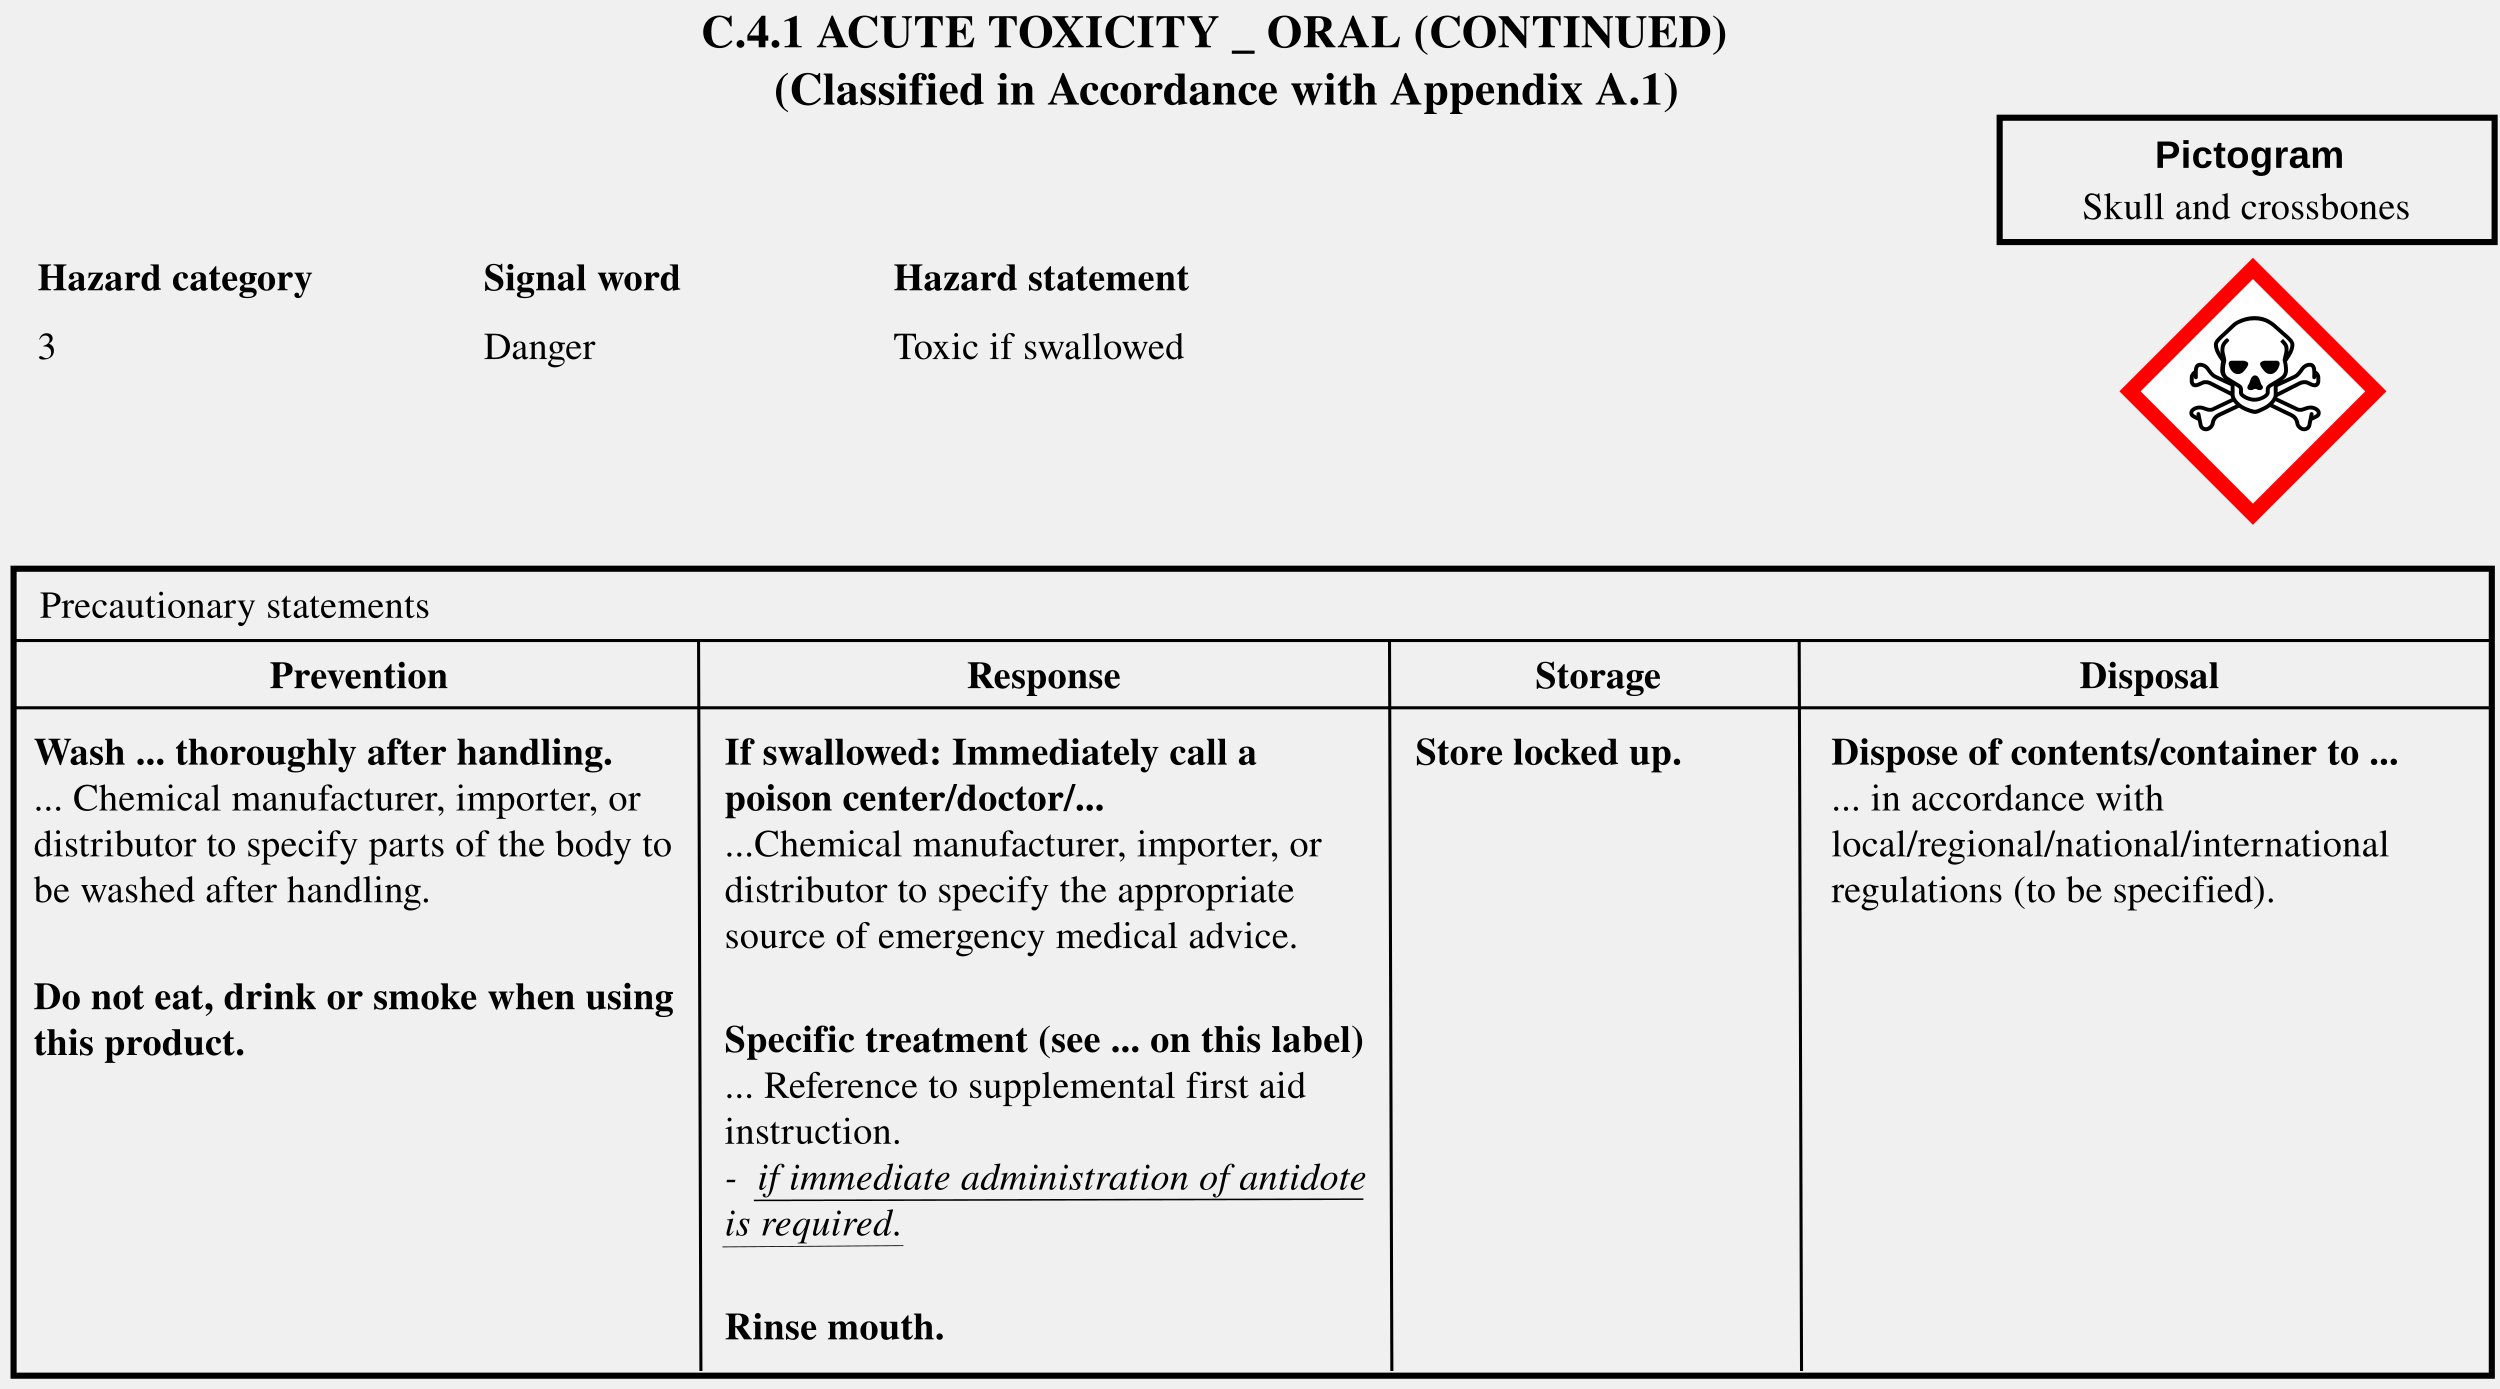
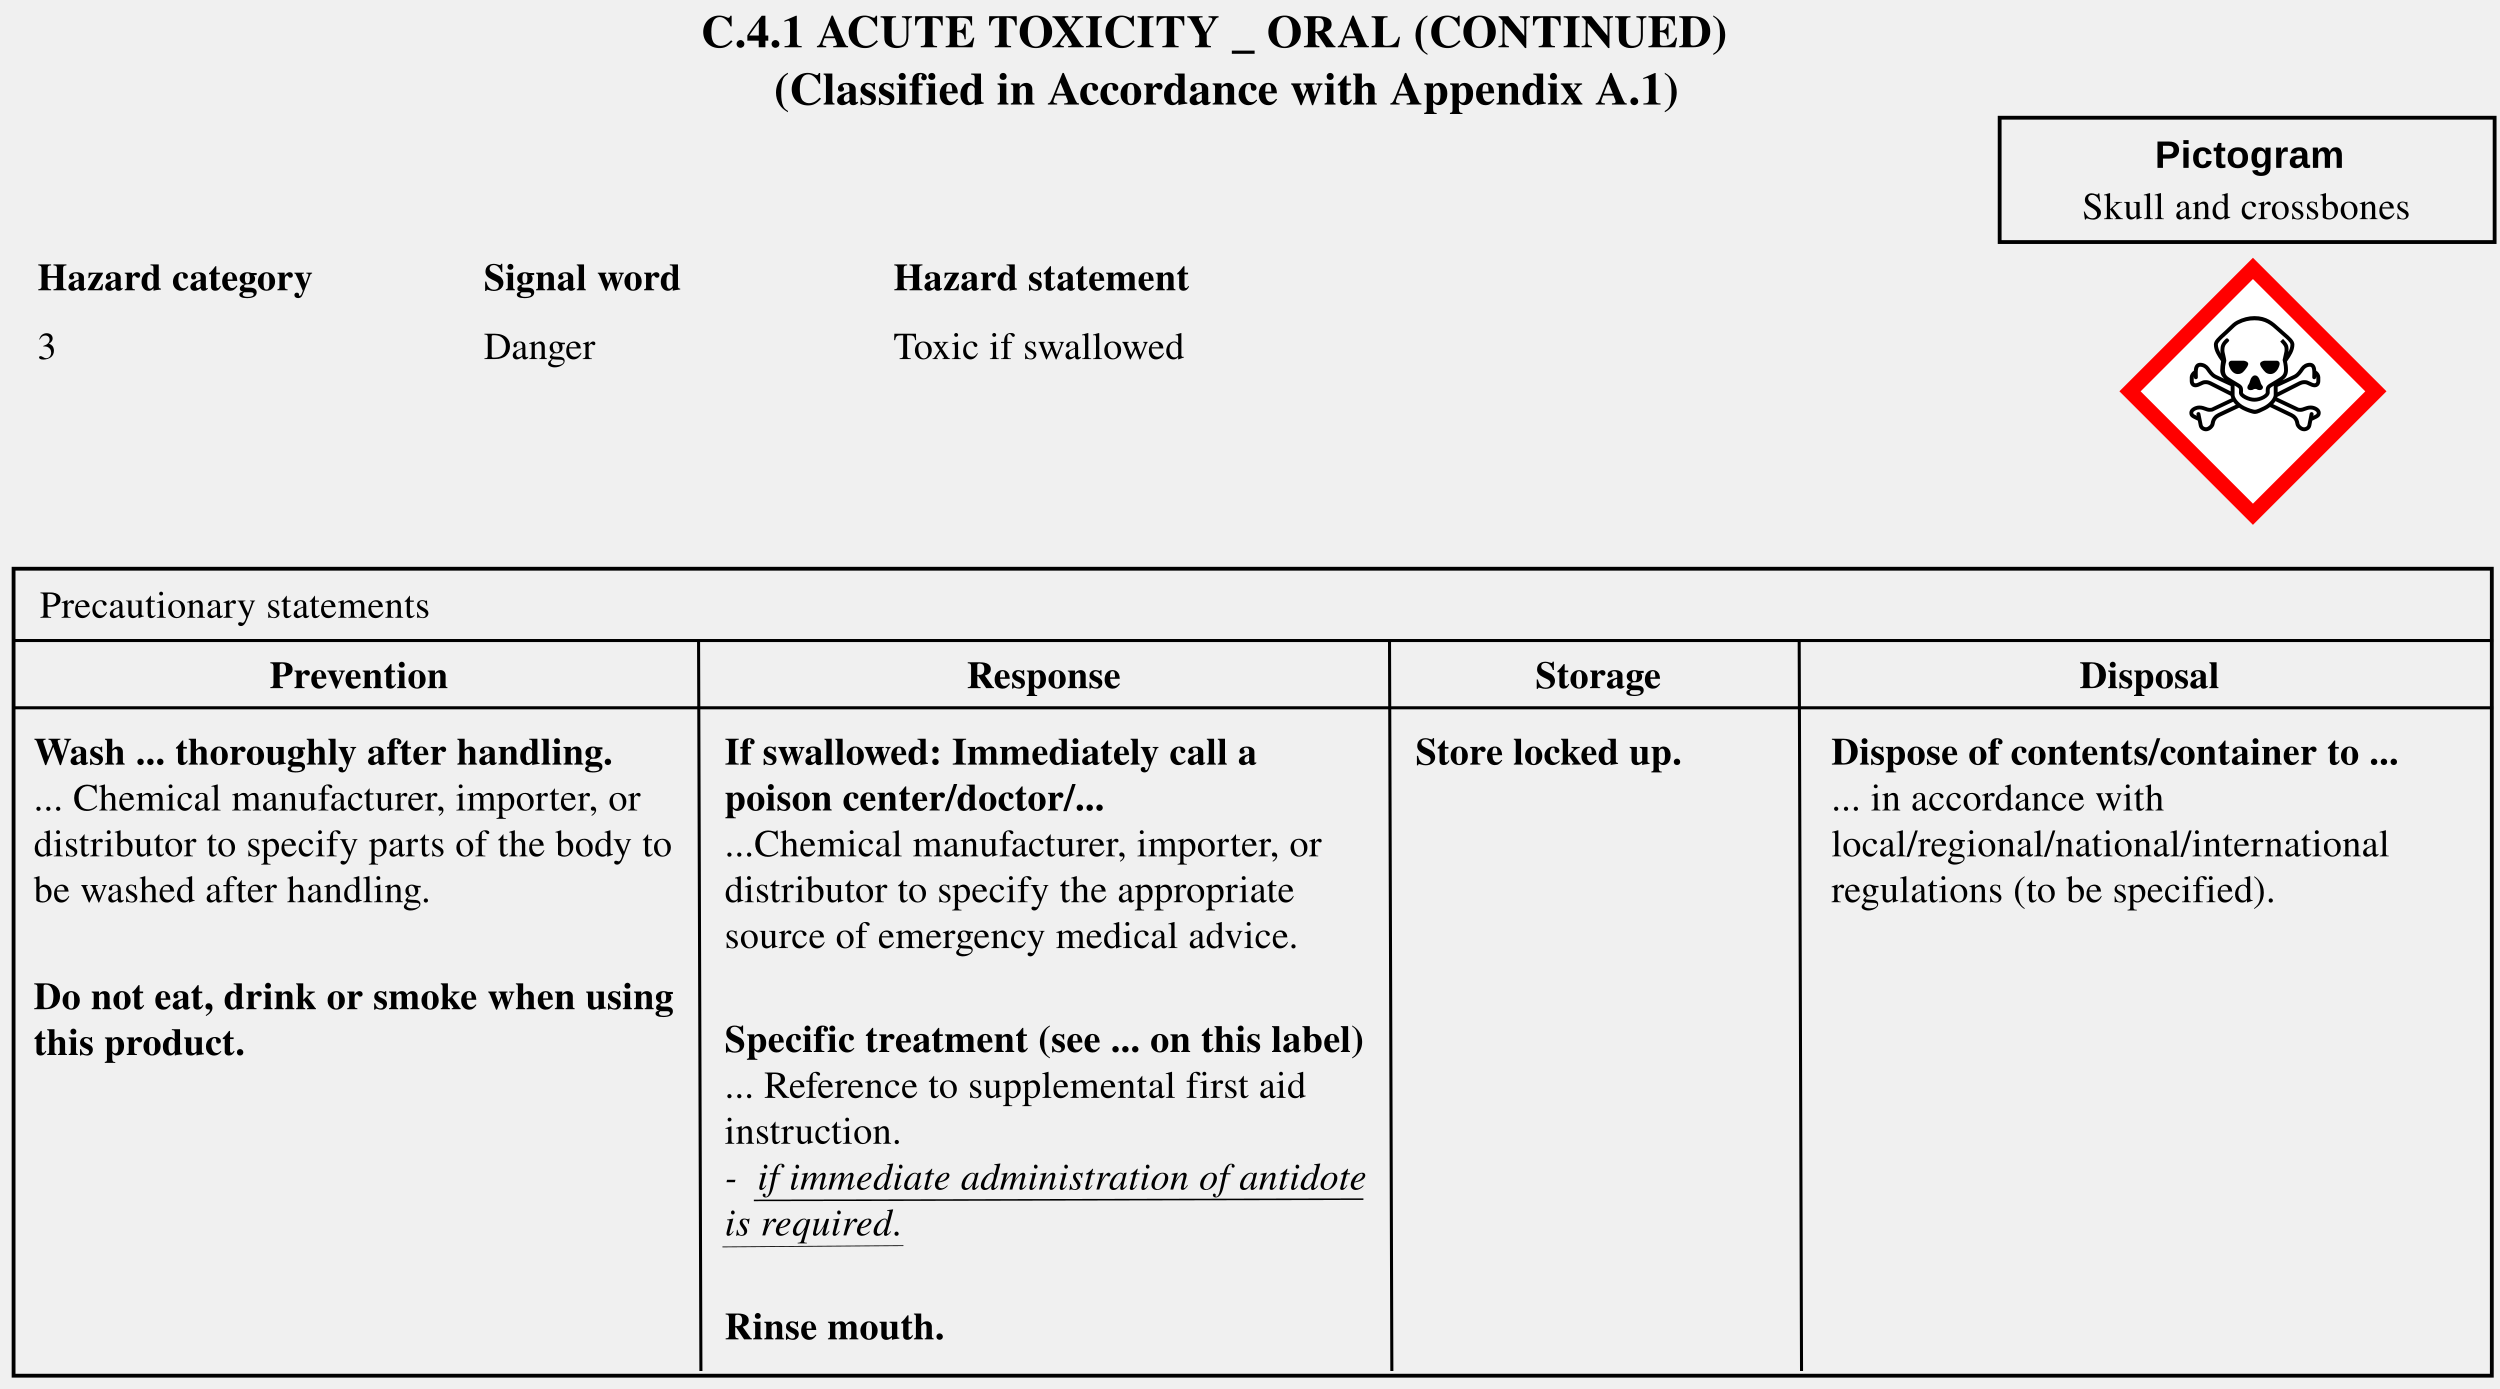
<svg xmlns="http://www.w3.org/2000/svg" width="230.778mm" height="128.135mm" viewBox="0 0 817.716 454.022" id="svg2" version="1.1">
  <defs id="defs4" />
  <g id="layer1" transform="translate(489.8838,-279.0895)">
    <text id="text4140" y="294.537" x="-78.861" style="font-style:normal;font-weight:normal;font-size:15px;line-height:125%;font-family:sans-serif;text-align:center;letter-spacing:0.1px;word-spacing:0px;text-anchor:middle;fill:#000000;fill-opacity:1;stroke:none;stroke-width:1px;stroke-linecap:butt;stroke-linejoin:miter;stroke-opacity:1" xml:space="preserve">
      <tspan id="tspan4144" style="font-style:normal;font-variant:normal;font-weight:bold;font-stretch:normal;font-size:15px;font-family:Times;-inkscape-font-specification:'Times Bold';text-align:center;text-anchor:middle" y="294.537" x="-78.811" dy="0 0 0 0 0 0 0 0 0 0 0 0 0 0 0 0 0 0 0 0 0 -5.79 5.79">C.4.1 ACUTE TOXICITY _ ORAL (CONTINUED)</tspan>
      <tspan style="font-style:normal;font-variant:normal;font-weight:bold;font-stretch:normal;font-size:15px;font-family:Times;-inkscape-font-specification:'Times Bold';text-align:center;text-anchor:middle" y="313.287" x="-78.811" id="tspan4148">(Classified in Accordance with Appendix A.1)</tspan>
    </text>
    <text xml:space="preserve" style="font-style:normal;font-weight:normal;font-size:15px;line-height:180%;font-family:sans-serif;text-align:center;letter-spacing:0.1px;word-spacing:0px;text-anchor:middle;fill:#000000;fill-opacity:1;stroke:none;stroke-width:1px;stroke-linecap:butt;stroke-linejoin:miter;stroke-opacity:1" x="-477.637" y="374.034" id="text4154">
      <tspan id="tspan4158" x="-477.637" y="374.034" style="font-style:normal;font-variant:normal;font-weight:bold;font-stretch:normal;font-size:12.5px;line-height:180%;font-family:Times;-inkscape-font-specification:'Times Bold';text-align:start;text-anchor:start">Hazard category</tspan>
      <tspan x="-477.637" y="396.534" style="font-style:normal;font-variant:normal;font-weight:normal;font-stretch:normal;font-size:12.5px;line-height:180%;font-family:Times;-inkscape-font-specification:Times;text-align:start;text-anchor:start" id="tspan4164">3</tspan>
    </text>
    <text id="text4166" y="374.034" x="-331.637" style="font-style:normal;font-weight:normal;font-size:15px;line-height:180%;font-family:sans-serif;text-align:center;letter-spacing:0.1px;word-spacing:0px;text-anchor:middle;fill:#000000;fill-opacity:1;stroke:none;stroke-width:1px;stroke-linecap:butt;stroke-linejoin:miter;stroke-opacity:1" xml:space="preserve">
      <tspan style="font-style:normal;font-variant:normal;font-weight:bold;font-stretch:normal;font-size:12.5px;line-height:180%;font-family:Times;-inkscape-font-specification:'Times Bold';text-align:start;text-anchor:start" y="374.034" x="-331.637" id="tspan4168">Signal word</tspan>
      <tspan id="tspan4172" style="font-style:normal;font-variant:normal;font-weight:normal;font-stretch:normal;font-size:12.5px;line-height:180%;font-family:Times;-inkscape-font-specification:Times;text-align:start;text-anchor:start" y="396.534" x="-331.637">Danger</tspan>
    </text>
    <text xml:space="preserve" style="font-style:normal;font-weight:normal;font-size:15px;line-height:180%;font-family:sans-serif;text-align:center;letter-spacing:0.1px;word-spacing:0px;text-anchor:middle;fill:#000000;fill-opacity:1;stroke:none;stroke-width:1px;stroke-linecap:butt;stroke-linejoin:miter;stroke-opacity:1" x="-197.637" y="374.034" id="text4174">
      <tspan id="tspan4176" x="-197.637" y="374.034" style="font-style:normal;font-variant:normal;font-weight:bold;font-stretch:normal;font-size:12.5px;line-height:180%;font-family:Times;-inkscape-font-specification:'Times Bold';text-align:start;text-anchor:start">Hazard statement</tspan>
      <tspan x="-197.637" y="396.534" style="font-style:normal;font-variant:normal;font-weight:normal;font-stretch:normal;font-size:12.5px;line-height:180%;font-family:Times;-inkscape-font-specification:Times;text-align:start;text-anchor:start" id="tspan4178">Toxic if swallowed</tspan>
      <tspan x="-197.637" y="419.034" style="font-style:normal;font-variant:normal;font-weight:normal;font-stretch:normal;font-size:12.5px;line-height:180%;font-family:Times;-inkscape-font-specification:Times;text-align:start;text-anchor:start" id="tspan4180" />
    </text>
-     <rect style="fill:none;fill-opacity:1;stroke:#000000;stroke-width:2;stroke-miterlimit:4;stroke-dasharray:none;stroke-dashoffset:0;stroke-opacity:1" id="rect4182" width="161.898" height="40.666" x="164.178" y="317.595" />
+     <rect style="fill:none;fill-opacity:1;stroke:#000000;stroke-width:1.25;stroke-miterlimit:4;stroke-dasharray:none;stroke-dashoffset:0;stroke-opacity:1" id="rect4182" width="161.898" height="40.666" x="164.178" y="317.595" />
    <text id="text4184" y="328.262" x="191.167" style="font-style:normal;font-weight:normal;font-size:15px;line-height:180%;font-family:sans-serif;text-align:center;letter-spacing:0.1px;word-spacing:0px;text-anchor:middle;fill:#000000;fill-opacity:1;stroke:none;stroke-width:1px;stroke-linecap:butt;stroke-linejoin:miter;stroke-opacity:1" xml:space="preserve">
      <tspan style="font-style:normal;font-variant:normal;font-weight:bold;font-stretch:normal;font-size:12.5px;line-height:180%;font-family:Times;-inkscape-font-specification:'Times Bold';text-align:start;text-anchor:start" y="328.262" x="191.167" id="tspan4186" />
      <tspan id="tspan4190" style="font-style:normal;font-variant:normal;font-weight:normal;font-stretch:normal;font-size:12.5px;line-height:180%;font-family:Times;-inkscape-font-specification:Times;text-align:start;text-anchor:start" y="350.762" x="191.167">Skull and crossbones</tspan>
    </text>
    <text xml:space="preserve" style="font-style:normal;font-weight:normal;font-size:15px;line-height:180%;font-family:sans-serif;text-align:center;letter-spacing:0.1px;word-spacing:0px;text-anchor:middle;fill:#000000;fill-opacity:1;stroke:none;stroke-width:1px;stroke-linecap:butt;stroke-linejoin:miter;stroke-opacity:1" x="214.953" y="310.652" id="text4194">
      <tspan id="tspan4196" x="214.953" y="310.652" style="font-style:normal;font-variant:normal;font-weight:bold;font-stretch:normal;font-size:12.5px;line-height:180%;font-family:Times;-inkscape-font-specification:'Times Bold';text-align:start;text-anchor:start" />
      <tspan x="214.953" y="333.99" style="font-style:normal;font-variant:normal;font-weight:bold;font-stretch:normal;font-size:12.5px;line-height:180%;font-family:Arial;-inkscape-font-specification:'Arial Bold';text-align:start;text-anchor:start" id="tspan4198">Pictogram</tspan>
    </text>
-     <rect style="fill:none;fill-opacity:1;stroke:#000000;stroke-width:2;stroke-miterlimit:4;stroke-dasharray:none;stroke-dashoffset:0;stroke-opacity:1" id="rect4200" width="810.6" height="263.948" x="-485.443" y="465.114" />
+     <rect style="fill:none;fill-opacity:1;stroke:#000000;stroke-width:1.25;stroke-miterlimit:4;stroke-dasharray:none;stroke-dashoffset:0;stroke-opacity:1" id="rect4200" width="810.6" height="263.948" x="-485.443" y="465.114" />
    <path style="fill:none;fill-rule:evenodd;stroke:#000000;stroke-width:1px;stroke-linecap:butt;stroke-linejoin:miter;stroke-opacity:1" d="m -485.443,488.598 811.026,0" id="path4202" />
    <path id="path4204" d="m -485.443,510.598 811.026,0" style="fill:none;fill-rule:evenodd;stroke:#000000;stroke-width:1px;stroke-linecap:butt;stroke-linejoin:miter;stroke-opacity:1" />
    <path style="fill:none;fill-rule:evenodd;stroke:#000000;stroke-width:1px;stroke-linecap:butt;stroke-linejoin:miter;stroke-opacity:1" d="m -261.394,488.133 0.767,239.395" id="path4206" />
    <path id="path4208" d="m -35.394,488.133 0.767,239.395" style="fill:none;fill-rule:evenodd;stroke:#000000;stroke-width:1px;stroke-linecap:butt;stroke-linejoin:miter;stroke-opacity:1" />
    <path style="fill:none;fill-rule:evenodd;stroke:#000000;stroke-width:1px;stroke-linecap:butt;stroke-linejoin:miter;stroke-opacity:1" d="m 98.606,488.133 0.767,239.395" id="path4210" />
    <text id="text4212" y="504.171" x="-401.675" style="font-style:normal;font-weight:normal;font-size:15px;line-height:180%;font-family:sans-serif;text-align:center;letter-spacing:0.1px;word-spacing:0px;text-anchor:middle;fill:#000000;fill-opacity:1;stroke:none;stroke-width:1px;stroke-linecap:butt;stroke-linejoin:miter;stroke-opacity:1" xml:space="preserve">
      <tspan id="tspan4218" style="font-style:normal;font-variant:normal;font-weight:bold;font-stretch:normal;font-size:12.5px;line-height:180%;font-family:Times;-inkscape-font-specification:'Times Bold';text-align:start;text-anchor:start" y="504.171" x="-401.675">Prevention</tspan>
    </text>
    <text xml:space="preserve" style="font-style:normal;font-weight:normal;font-size:15px;line-height:180%;font-family:sans-serif;text-align:center;letter-spacing:0.1px;word-spacing:0px;text-anchor:middle;fill:#000000;fill-opacity:1;stroke:none;stroke-width:1px;stroke-linecap:butt;stroke-linejoin:miter;stroke-opacity:1" x="-173.675" y="504.171" id="text4225">
      <tspan x="-173.675" y="504.171" style="font-style:normal;font-variant:normal;font-weight:bold;font-stretch:normal;font-size:12.5px;line-height:180%;font-family:Times;-inkscape-font-specification:'Times Bold';text-align:start;text-anchor:start" id="tspan4227">Response</tspan>
    </text>
    <text id="text4229" y="504.171" x="12.325" style="font-style:normal;font-weight:normal;font-size:15px;line-height:180%;font-family:sans-serif;text-align:center;letter-spacing:0.1px;word-spacing:0px;text-anchor:middle;fill:#000000;fill-opacity:1;stroke:none;stroke-width:1px;stroke-linecap:butt;stroke-linejoin:miter;stroke-opacity:1" xml:space="preserve">
      <tspan id="tspan4231" style="font-style:normal;font-variant:normal;font-weight:bold;font-stretch:normal;font-size:12.5px;line-height:180%;font-family:Times;-inkscape-font-specification:'Times Bold';text-align:start;text-anchor:start" y="504.171" x="12.325">Storage</tspan>
    </text>
    <text xml:space="preserve" style="font-style:normal;font-weight:normal;font-size:15px;line-height:180%;font-family:sans-serif;text-align:center;letter-spacing:0.1px;word-spacing:0px;text-anchor:middle;fill:#000000;fill-opacity:1;stroke:none;stroke-width:1px;stroke-linecap:butt;stroke-linejoin:miter;stroke-opacity:1" x="190.325" y="504.171" id="text4233">
      <tspan x="190.325" y="504.171" style="font-style:normal;font-variant:normal;font-weight:bold;font-stretch:normal;font-size:12.5px;line-height:180%;font-family:Times;-inkscape-font-specification:'Times Bold';text-align:start;text-anchor:start" id="tspan4235">Disposal</tspan>
    </text>
    <text xml:space="preserve" style="font-style:normal;font-weight:normal;font-size:15px;line-height:180%;font-family:sans-serif;text-align:center;letter-spacing:0.1px;word-spacing:0px;text-anchor:middle;fill:#000000;fill-opacity:1;stroke:none;stroke-width:1px;stroke-linecap:butt;stroke-linejoin:miter;stroke-opacity:1" x="-476.869" y="481.152" id="text4237">
      <tspan x="-476.869" y="481.152" style="font-style:normal;font-variant:normal;font-weight:normal;font-stretch:normal;font-size:12.5px;line-height:180%;font-family:Times;-inkscape-font-specification:Times;text-align:start;text-anchor:start" id="tspan4239">Precautionary statements</tspan>
    </text>
    <text id="text4241" y="529.178" x="-478.869" style="font-style:normal;font-weight:normal;font-size:15px;line-height:120%;font-family:sans-serif;text-align:center;letter-spacing:0.1px;word-spacing:0px;text-anchor:middle;fill:#000000;fill-opacity:1;stroke:none;stroke-width:1px;stroke-linecap:butt;stroke-linejoin:miter;stroke-opacity:1" xml:space="preserve">
      <tspan id="tspan4243" style="font-style:normal;font-variant:normal;font-weight:bold;font-stretch:normal;font-size:12.5px;line-height:120%;font-family:Times;-inkscape-font-specification:'Times Bold';text-align:start;text-anchor:start" y="529.178" x="-478.869">Wash ... thoroughly after handling.</tspan>
      <tspan style="font-style:normal;font-variant:normal;font-weight:normal;font-stretch:normal;font-size:12.5px;line-height:120%;font-family:Times;-inkscape-font-specification:Times;text-align:start;text-anchor:start" y="544.178" x="-478.869" id="tspan4245">... Chemical manufacturer, importer, or</tspan>
      <tspan style="font-style:normal;font-variant:normal;font-weight:normal;font-stretch:normal;font-size:12.5px;line-height:120%;font-family:Times;-inkscape-font-specification:Times;text-align:start;text-anchor:start" y="559.178" x="-478.869" id="tspan4247">distributor to specify parts of the body to</tspan>
      <tspan style="font-style:normal;font-variant:normal;font-weight:normal;font-stretch:normal;font-size:12.5px;line-height:120%;font-family:Times;-inkscape-font-specification:Times;text-align:start;text-anchor:start" y="574.178" x="-478.869" id="tspan4249">be washed after handling.</tspan>
    </text>
    <text xml:space="preserve" style="font-style:normal;font-weight:normal;font-size:15px;line-height:120%;font-family:sans-serif;text-align:center;letter-spacing:0.1px;word-spacing:0px;text-anchor:middle;fill:#000000;fill-opacity:1;stroke:none;stroke-width:1px;stroke-linecap:butt;stroke-linejoin:miter;stroke-opacity:1" x="-478.869" y="609.178" id="text4251">
      <tspan id="tspan4259" x="-478.869" y="609.178" style="font-style:normal;font-variant:normal;font-weight:bold;font-stretch:normal;font-size:12.5px;line-height:120%;font-family:Times;-inkscape-font-specification:'Times Bold';text-align:start;text-anchor:start">Do not eat, drink or smoke when using</tspan>
      <tspan x="-478.869" y="624.178" style="font-style:normal;font-variant:normal;font-weight:bold;font-stretch:normal;font-size:12.5px;line-height:120%;font-family:Times;-inkscape-font-specification:'Times Bold';text-align:start;text-anchor:start" id="tspan4270">this product.</tspan>
    </text>
    <text xml:space="preserve" style="font-style:normal;font-weight:normal;font-size:15px;line-height:120%;font-family:sans-serif;text-align:center;letter-spacing:0.1px;word-spacing:0px;text-anchor:middle;fill:#000000;fill-opacity:1;stroke:none;stroke-width:1px;stroke-linecap:butt;stroke-linejoin:miter;stroke-opacity:1" x="-252.869" y="529.178" id="text4272">
      <tspan id="tspan4280" x="-252.869" y="529.178" style="font-style:normal;font-variant:normal;font-weight:bold;font-stretch:normal;font-size:12.5px;line-height:120%;font-family:Times;-inkscape-font-specification:'Times Bold';text-align:start;text-anchor:start">If swallowed: Immediately call a</tspan>
      <tspan x="-252.869" y="544.178" style="font-style:normal;font-variant:normal;font-weight:bold;font-stretch:normal;font-size:12.5px;line-height:120%;font-family:Times;-inkscape-font-specification:'Times Bold';text-align:start;text-anchor:start" id="tspan4291">poison center/doctor/...</tspan>
      <tspan x="-252.869" y="559.178" style="font-style:normal;font-variant:normal;font-weight:normal;font-stretch:normal;font-size:12.5px;line-height:120%;font-family:Times;-inkscape-font-specification:Times;text-align:start;text-anchor:start" id="tspan4293">...Chemical manufacturer, importer, or</tspan>
      <tspan x="-252.869" y="574.178" style="font-style:normal;font-variant:normal;font-weight:normal;font-stretch:normal;font-size:12.5px;line-height:120%;font-family:Times;-inkscape-font-specification:Times;text-align:start;text-anchor:start" id="tspan4295">distributor to specify the appropriate</tspan>
      <tspan x="-252.869" y="589.178" style="font-style:normal;font-variant:normal;font-weight:normal;font-stretch:normal;font-size:12.5px;line-height:120%;font-family:Times;-inkscape-font-specification:Times;text-align:start;text-anchor:start" id="tspan4297">source of emergency medical advice.</tspan>
    </text>
    <text id="text4299" y="623.178" x="-252.869" style="font-style:normal;font-weight:normal;font-size:15px;line-height:120%;font-family:sans-serif;text-align:center;letter-spacing:0.1px;word-spacing:0px;text-anchor:middle;fill:#000000;fill-opacity:1;stroke:none;stroke-width:1px;stroke-linecap:butt;stroke-linejoin:miter;stroke-opacity:1" xml:space="preserve">
      <tspan id="tspan4309" style="font-style:normal;font-variant:normal;font-weight:bold;font-stretch:normal;font-size:12.5px;line-height:120%;font-family:Times;-inkscape-font-specification:'Times Bold';text-align:start;text-anchor:start" y="623.178" x="-252.869">Specific treatment (see ... on this label)</tspan>
      <tspan style="font-style:normal;font-variant:normal;font-weight:normal;font-stretch:normal;font-size:12.5px;line-height:120%;font-family:Times;-inkscape-font-specification:Times;text-align:start;text-anchor:start" y="638.178" x="-252.869" id="tspan4325">... Reference to supplemental first aid</tspan>
      <tspan style="font-style:normal;font-variant:normal;font-weight:normal;font-stretch:normal;font-size:12.5px;line-height:120%;font-family:Times;-inkscape-font-specification:Times;text-align:start;text-anchor:start" y="653.178" x="-252.869" id="tspan4327">instruction.</tspan>
      <tspan style="font-style:italic;font-variant:normal;font-weight:500;font-stretch:normal;font-size:12.5px;line-height:120%;font-family:Times;-inkscape-font-specification:'Times Medium Italic';text-align:start;text-anchor:start" y="668.178" x="-252.869" id="tspan4329">-  if immediate administration of antidote</tspan>
      <tspan style="font-style:italic;font-variant:normal;font-weight:500;font-stretch:normal;font-size:12.5px;line-height:120%;font-family:Times;-inkscape-font-specification:'Times Medium Italic';text-align:start;text-anchor:start" y="683.178" x="-252.869" id="tspan4331">is required.</tspan>
    </text>
    <path style="fill:none;fill-rule:evenodd;stroke:#000000;stroke-width:0.5;stroke-linecap:butt;stroke-linejoin:miter;stroke-miterlimit:4;stroke-dasharray:none;stroke-opacity:1" d="m -243.311,671.728 199.379,-0.411" id="path4335" />
    <path id="path4337" d="m -253.585,686.94 59.192,-0.416" style="fill:none;fill-rule:evenodd;stroke:#000000;stroke-width:0.274;stroke-linecap:butt;stroke-linejoin:miter;stroke-miterlimit:4;stroke-dasharray:none;stroke-opacity:1" />
    <text xml:space="preserve" style="font-style:normal;font-weight:normal;font-size:15px;line-height:120%;font-family:sans-serif;text-align:center;letter-spacing:0.1px;word-spacing:0px;text-anchor:middle;fill:#000000;fill-opacity:1;stroke:none;stroke-width:1px;stroke-linecap:butt;stroke-linejoin:miter;stroke-opacity:1" x="-252.869" y="717.178" id="text4339">
      <tspan id="tspan4349" x="-252.869" y="717.178" style="font-style:normal;font-variant:normal;font-weight:bold;font-stretch:normal;font-size:12.5px;line-height:120%;font-family:Times;-inkscape-font-specification:'Times Bold';text-align:start;text-anchor:start">Rinse mouth.</tspan>
    </text>
    <text id="text4365" y="529.178" x="-26.869" style="font-style:normal;font-weight:normal;font-size:15px;line-height:120%;font-family:sans-serif;text-align:center;letter-spacing:0.1px;word-spacing:0px;text-anchor:middle;fill:#000000;fill-opacity:1;stroke:none;stroke-width:1px;stroke-linecap:butt;stroke-linejoin:miter;stroke-opacity:1" xml:space="preserve">
      <tspan id="tspan4375" style="font-style:normal;font-variant:normal;font-weight:bold;font-stretch:normal;font-size:12.5px;line-height:120%;font-family:Times;-inkscape-font-specification:'Times Bold';text-align:start;text-anchor:start" y="529.178" x="-26.869">Store locked up.</tspan>
    </text>
    <text xml:space="preserve" style="font-style:normal;font-weight:normal;font-size:15px;line-height:120%;font-family:sans-serif;text-align:center;letter-spacing:0.1px;word-spacing:0px;text-anchor:middle;fill:#000000;fill-opacity:1;stroke:none;stroke-width:1px;stroke-linecap:butt;stroke-linejoin:miter;stroke-opacity:1" x="109.131" y="529.178" id="text4391">
      <tspan x="109.131" y="529.178" style="font-style:normal;font-variant:normal;font-weight:bold;font-stretch:normal;font-size:12.5px;line-height:120%;font-family:Times;-inkscape-font-specification:'Times Bold';text-align:start;text-anchor:start" id="tspan4393">Dispose of contents/container to ...</tspan>
      <tspan x="109.131" y="544.178" style="font-style:normal;font-variant:normal;font-weight:normal;font-stretch:normal;font-size:12.5px;line-height:120%;font-family:Times;-inkscape-font-specification:Times;text-align:start;text-anchor:start" id="tspan4399">... in accordance with</tspan>
      <tspan x="109.131" y="559.178" style="font-style:normal;font-variant:normal;font-weight:normal;font-stretch:normal;font-size:12.5px;line-height:120%;font-family:Times;-inkscape-font-specification:Times;text-align:start;text-anchor:start" id="tspan4401">local/regional/national/international</tspan>
      <tspan x="109.131" y="574.178" style="font-style:normal;font-variant:normal;font-weight:normal;font-stretch:normal;font-size:12.5px;line-height:120%;font-family:Times;-inkscape-font-specification:Times;text-align:start;text-anchor:start" id="tspan4403">regulations (to be specified).</tspan>
    </text>
    <g id="g4487" transform="matrix(0.1213281,0,0,0.1213281,202.4354,362.508)">
      <path id="path4475" d="m 367.5,727.4 360,-360 -360,-360 -360,360 z" style="fill:#ff0000" />
      <path id="path4477" d="M 367.5,670.3 64.7,367.5 367.5,64.7 670.3,367.5 Z" style="fill:#ffffff" />
      <path id="path4479" d="m 361.6,364.2 c 8.23,0 5.45,-3.33 12.48,-3.33 5.73,0 3.79,3.24 11.56,3.24 7.21,0 8.97,-5.45 8.97,-7.67 0,-3.42 -3.88,-5.62 -5.64,-10.26 -1.76,-4.62 -5.18,-21.72 -15.62,-21.72 -3.84,0 -6.1,1.57 -8.97,4.99 -4.71,5.55 -5.09,14.87 -8,18.49 -2.87,3.51 -3.98,7.28 -3.98,9.25 0,2.13 1.02,7 9.25,7 m -80.55,58.51 -7.9,3.74 c -7.91,3.81 -17.78,11.77 -19.83,28.1 -0.34,2.68 -6.39,9.79 -12.59,9.79 -3.81,0 -8.32,-2.52 -8.94,-6.27 -1.08,-6.44 -5.95,-29.55 -6.16,-30.53 -0.6,-2.85 -3.4,-4.68 -6.26,-4.07 -2.86,0.61 -4.68,3.4 -4.07,6.26 0.001,0.06 0.76,3.65 0.76,3.65 -9.18,-4.38 -9.56,-5.17 -9.56,-8.33 0,-3.9 9,-8.87 16.1,-8.87 5.97,0 10.54,1.71 14.97,3.36 4,1.5 8.13,3.04 12.8,3.04 6.72,0 8.64,-0.68 11.73,-2.35 l 2.6,-1.27 c 4.07,-1.71 35.64,-16.78 49.55,-23.43 1.94,2.78 4.26,5.57 6.94,8.25 m -3.3,-52 c 12.29,7.63 12.1,7.29 12.16,12.1 -0.15,1.3 -0.2,3.44 -0.2,7.41 0,13.1 25.5,24.1 41.52,24.1 17.77,0 41.3,-12 41.3,-24.49 l 0,-6.74 c 0,-5.32 0.56,-5.81 10.83,-11.84 l 0,24.99 c 0,6.99 -9.58,21.91 -26.89,30.62 l -0.56,0.28 c -8.38,4.21 -18.8,9 -23.1,9 -3.97,0 -17.41,-3.92 -28.1,-9.31 -17.32,-8.7 -26.89,-23.63 -26.89,-30.62 z m -108,-40.9 c -0.02,10e-4 -0.04,0.03 -0.07,0.04 0.02,-0.001 0.04,-0.03 0.07,-0.04 m 310.9,-9.9 c 2.33,0 3.34,0.76 3.9,1.34 3.4,3.51 3.07,13.78 2.84,21.28 l -0.13,5.95 c -0.06,2.92 2.25,5.21 5.16,5.28 2.91,0.06 5.33,-2.36 5.4,-5.28 l 0.05,-2.13 c 0.3,0.81 0.44,1.5 0.44,1.95 l 0,10.16 c 0,2.88 -0.84,6.32 -4.82,6.32 -3.27,0 -7.46,-2.04 -11.5,-4 -4.66,-2.27 -9.1,-4.42 -13.57,-4.42 l -0.76,-0.03 c -2.63,-0.13 -8.11,-0.38 -15.83,3.23 l -0.15,0.07 -57.75,29.3 0,-14.68 c 8.54,-3.9 41.3,-18.92 49.4,-23.1 9.13,-4.7 16.1,-14.75 20.2,-20.76 l 1.59,-2.27 c 2.75,-3.78 8.47,-8.19 15.56,-8.19 z m -266.4,39.7 -0.08,-0.03 c -7.72,-3.62 -13.2,-3.36 -15.83,-3.23 l -0.76,0.03 c -4.5,0 -8.91,2.15 -13.57,4.42 -4,1.97 -8.22,4 -11.5,4 -3.99,0 -4.82,-3.43 -4.82,-6.32 l 0,-10.16 c 0,-0.45 0.14,-1.14 0.44,-1.95 l 0.05,2.12 c 0.06,2.92 2.48,5.34 5.4,5.28 2.91,-0.06 5.23,-2.36 5.16,-5.28 l -0.13,-5.95 c -0.24,-7.5 -0.56,-17.77 2.83,-21.28 0.56,-0.57 1.57,-1.34 3.9,-1.34 7.09,0 12.82,4.41 15.57,8.19 l 1.59,2.27 c 4.14,6 11.1,16.1 20.2,20.76 7.08,3.65 32.3,15.23 44.58,20.87 l 0,14.45 z m 117.1,-164.8 c 29.36,0 43.62,12.25 61.7,28.68 l 9.58,8.59 3.57,3.1 c 11.48,9.95 22.33,19.35 22.33,24.92 0,6.9 -2.41,13.78 -5.68,20.2 0.38,-2.35 0.4,-3.9 0.4,-6.89 0,-11.37 -3.14,-16.27 -14.75,-28.41 l -7.63,7.3 c 10.88,11.37 11.82,13.79 11.82,21.1 0,4.55 0,4.55 -2.31,14.8 l -3.06,13.74 0.35,1.25 c 0.04,0.13 3.59,13.18 3.59,25.7 0,13.1 -8,17.98 -18.1,24.2 l -3.18,1.96 -10.89,6.56 c -11.5,6.75 -17.23,9.73 -17.23,21.52 l 0,6.74 c 0,3.91 -14.78,13.93 -30.53,13.93 -14.46,0 -30.38,-10 -30.96,-13.64 0,-4.83 0.21,-6.92 0.21,-6.92 0,-11.56 -5.6,-14.81 -16.77,-21.29 -3.11,-1.8 -6.97,-4.05 -11.52,-6.9 l -3.18,-1.96 c -10.14,-6.2 -17.38,-9.72 -17.38,-24.2 0,-15.23 3.63,-20.67 3.63,-25.37 0,-4.7 -5.07,-23 -5.07,-25.87 0,-0.37 0.04,-3.46 0.04,-3.46 0,-6.85 0.87,-12.57 11.46,-21.98 0.86,-0.76 2.17,-3.09 1.12,-4.38 -1.05,-1.29 -1.47,-1.83 -2.69,-3.27 -0.61,-0.72 -1.72,-1 -2.79,-1.01 -1.07,0 -2.11,0.28 -2.58,0.7 -12.53,11.13 -15.1,19.56 -15.1,29.94 0,0 -0.04,3.09 -0.04,3.55 0,2.82 -0.12,1.4 1.33,7.33 -4.52,-7.66 -8.32,-16.28 -8.32,-24.95 0,-5.39 10.33,-14.75 21.27,-24.65 l 4.78,-4.34 c 3.78,-3.45 7.1,-6.67 10.24,-9.79 7.24,-7.11 12.95,-12.72 19.6,-16.1 14.99,-7.6 28.6,-10.4 42.82,-10.4 m -62.3,210.5 c -18.32,8.76 -45.1,21.53 -48.57,22.98 l -3.52,1.71 c -1.53,0.83 -2,1.07 -6.71,1.07 -2.75,0 -5.69,-1.1 -9.1,-2.37 -4.81,-1.8 -10.79,-4 -18.67,-4 -10.86,0 -26.64,7.57 -26.64,19.43 0,10.56 6.77,13.73 17.98,19 l 4.82,2.29 c 1.13,5.54 2.21,10.95 2.63,13.48 1.57,9.44 11.1,15.1 19.36,15.1 11.8,0 22.1,-11.55 23.1,-19 1.19,-9.47 5.74,-15.99 13.92,-19.92 l 7.79,-3.69 44.5,-20.95 c 3.05,2.19 6.36,4.23 9.92,6 8.71,4.38 25.2,10.86 32.88,10.86 6.82,0 17,-5.14 28.1,-10.72 4.76,-2.39 8.84,-5 12.49,-7.87 l 54.78,26.35 c 8.18,3.94 12.73,10.45 13.92,19.92 0.94,7.49 11.27,19 23.1,19 8.28,0 17.78,-5.64 19.36,-15.1 0.42,-2.53 1.5,-7.94 2.63,-13.48 l -0.47,0.22 0.47,-0.22 4.83,-2.29 c 11.21,-5.27 17.98,-8.45 17.98,-19 0,-11.86 -15.77,-19.43 -26.64,-19.43 -7.88,0 -13.86,2.24 -18.67,4 -3.4,1.27 -6.34,2.37 -9.1,2.37 -4.71,0 -5.18,-0.25 -6.71,-1.07 l -3.52,-1.71 c -3.71,-1.56 -34.54,-16.26 -52.66,-24.93 0.25,-0.76 0.46,-1.51 0.63,-2.25 12.41,-6.28 62.8,-31.81 63,-31.91 5.34,-2.49 8.64,-2.34 10.83,-2.24 l 1.26,0.04 c 2.06,0 5.56,1.7 8.94,3.35 4.88,2.38 10.42,5.08 16.1,5.08 9.1,0 15.38,-6.94 15.38,-16.88 l 0,-10.16 c 0,-5.52 -3.81,-13.21 -10.9,-17.51 -0.39,-6.56 -1.77,-12.71 -5.82,-16.89 -2.93,-3 -6.79,-4.55 -11.48,-4.55 -11.1,0 -19.69,6.48 -24.1,12.54 l -1.74,2.49 c -3.35,4.85 -9.57,13.88 -16.34,17.36 -4.87,2.51 -19.21,9.18 -31.45,14.82 7.95,-5.8 14.75,-13.59 14.75,-27.7 0,-8.82 -1.51,-17.6 -2.67,-23 l 1.9,-2.82 c 7.61,-10.99 18,-26 18,-42.93 0,-10.39 -10.9,-19.83 -25.98,-32.9 l -3.55,-3.08 -9.4,-8.43 c -18.2,-16.54 -35.3,-32.2 -68.78,-32.2 -15.72,0 -31.3,4 -47.59,12.28 -8.11,4.11 -14.65,10.54 -22.2,17.98 -3.11,3.05 -6.32,6.21 -9.96,9.53 l -4.75,4.32 c -14.36,13 -24.74,22.4 -24.74,32.48 0,16.89 10.42,31.94 18,42.93 l 1.35,2 c -1.08,7.73 -2.2,17.94 -2.2,25.1 0,9.85 4.54,16.79 10.47,22.2 -9.49,-4.41 -18.58,-8.68 -22.28,-10.58 -6.77,-3.48 -12.99,-12.51 -16.34,-17.36 l -1.74,-2.49 c -4.41,-6.1 -13.1,-12.54 -24.1,-12.54 -4.69,0 -8.56,1.53 -11.48,4.55 -4.05,4.18 -5.44,10.33 -5.82,16.9 0.02,-10e-4 0.04,-0.02 0.07,-0.04 -0.02,10e-4 -0.04,0.02 -0.07,0.04 -7.09,4.3 -10.91,11.99 -10.91,17.51 l 0,10.16 c 0,9.94 6.33,16.88 15.39,16.88 5.71,0 11.24,-2.7 16.1,-5.08 3.38,-1.65 6.87,-3.35 8.94,-3.35 l 1.26,-0.04 c 2.19,-0.1 5.49,-0.26 10.83,2.24 0.19,0.09 40.2,20.38 57.73,29.2 m 120.8,14.4 c 10.77,5.15 48.79,23.32 53.2,25.2 l 2.6,1.27 c 3.08,1.67 5,2.35 11.73,2.35 4.66,0 8.8,-1.55 12.8,-3.04 4.42,-1.65 9,-3.36 14.97,-3.36 7.1,0 16.1,4.97 16.1,8.87 0,3.16 -0.38,3.95 -9.56,8.33 0.46,-2.18 0.75,-3.59 0.77,-3.64 0.6,-2.85 -1.22,-5.65 -4.08,-6.26 -2.85,-0.6 -5.65,1.22 -6.25,4.07 -0.21,0.98 -5.08,24.1 -6.16,30.53 -0.63,3.75 -5.13,6.26 -8.94,6.26 -6.2,0 -12.25,-7.11 -12.59,-9.79 -2.05,-16.36 -11.91,-24.32 -19.82,-28.1 l -51,-24.53 c 2.45,-2.66 4.55,-5.4 6.29,-8.1 m -13.8,-73.1 c 17.6,0 25,-22.1 25,-27.79 0,-5.69 -4.5,-8.1 -7.15,-8.1 l -33.48,0 c -3.57,0 -12.17,2.91 -12.17,8.47 0,2.08 1.56,6.66 4.92,11.1 5.8,7.68 10.83,16.28 22.87,16.28 M 327,320.84 c 12,0 17.1,-8.6 22.87,-16.28 3.36,-4.45 4.92,-9 4.92,-11.1 0,-5.56 -8.6,-8.47 -12.17,-8.47 l -33.48,0 c -2.65,0 -7.14,2.38 -7.14,8.1 0,5.69 7.41,27.79 25,27.79 m -9.1,21.76 -7.84,0 c 3.76,1.73 6.61,3 7.84,3.59 l 0,-3.59 m -10.4,36.7 c 0.25,2.14 0.86,4.46 1.81,6.88 z" />
    </g>
  </g>
</svg>
